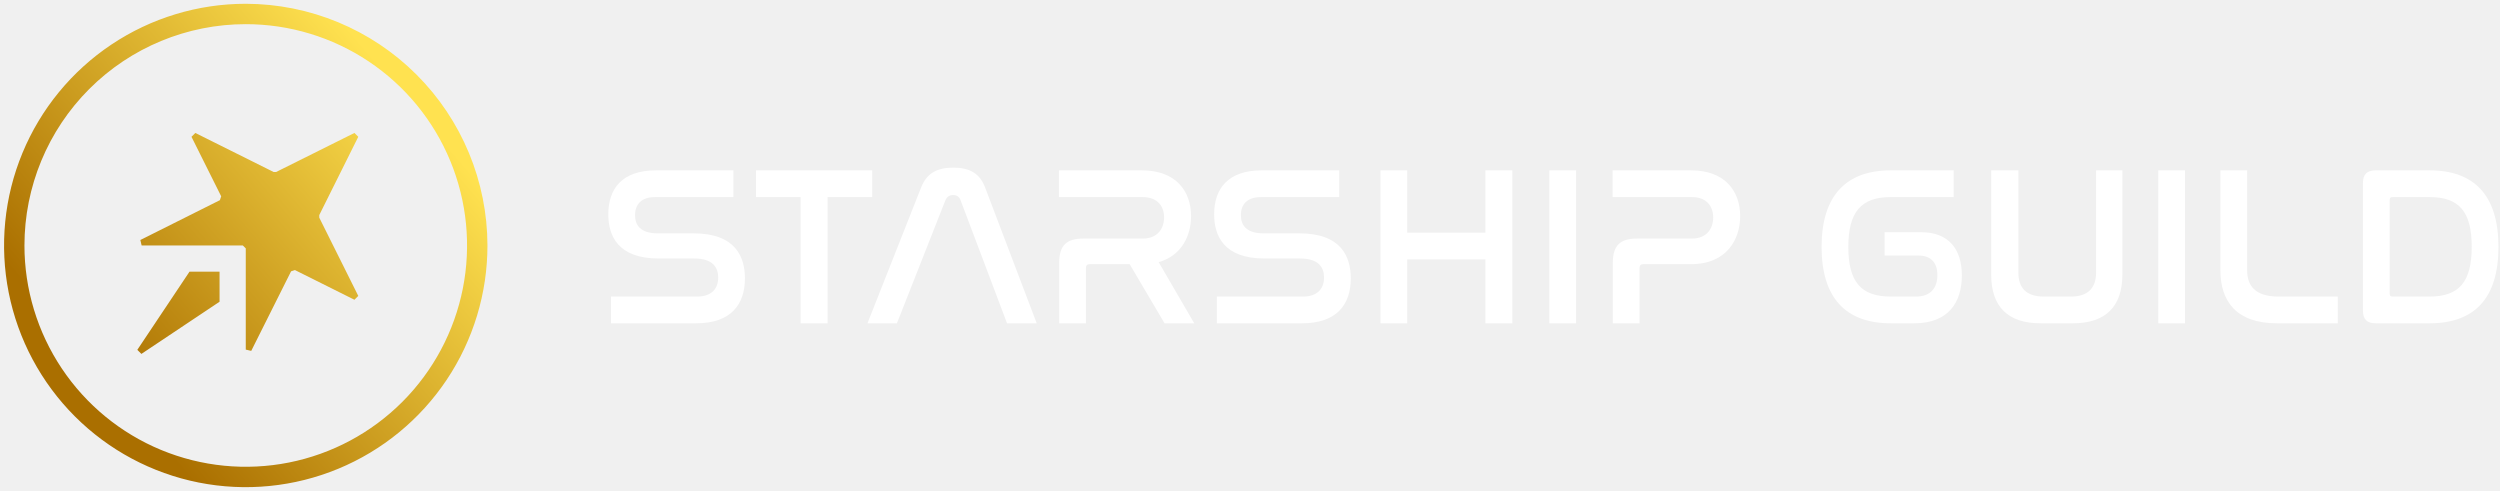
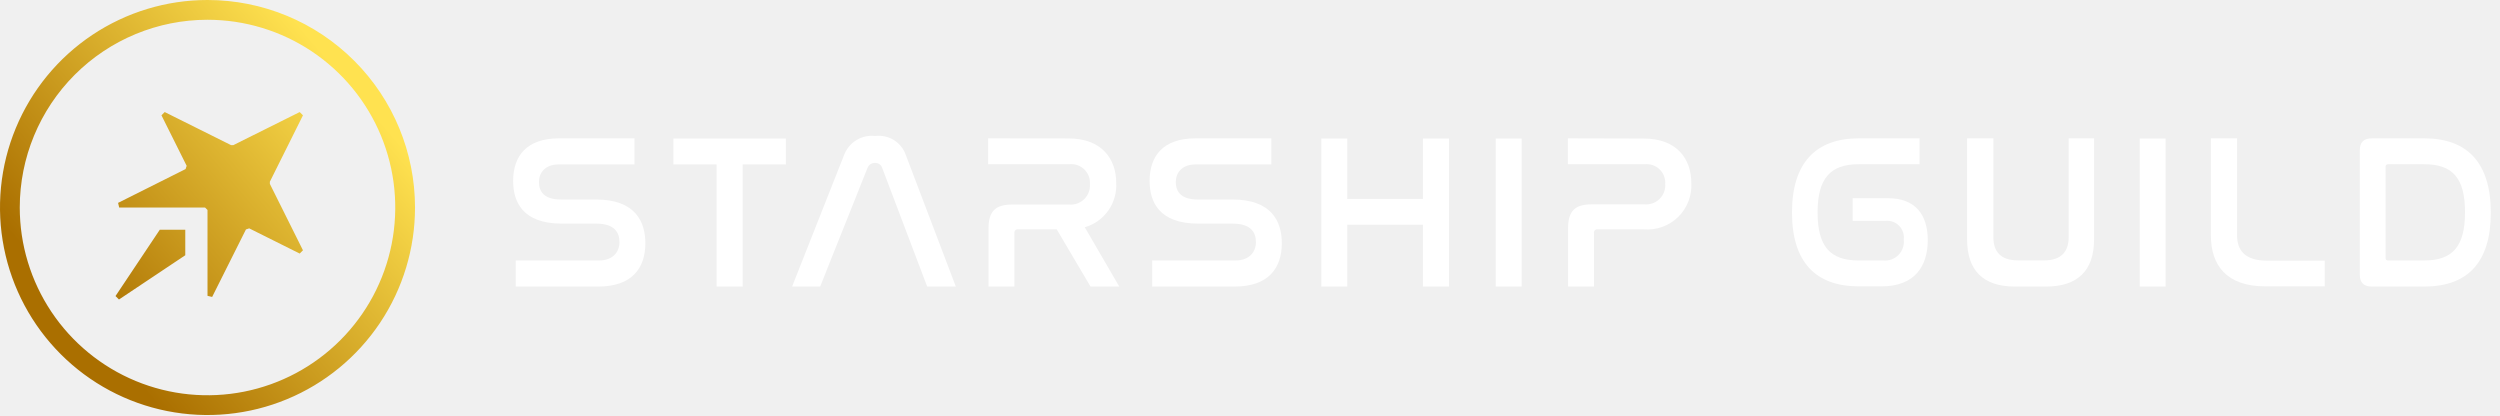
- <svg xmlns="http://www.w3.org/2000/svg" width="331" height="65" viewBox="0 0 331 65" fill="none">
-   <path fill-rule="evenodd" clip-rule="evenodd" d="M48.818 8.137C43.999 4.917 38.334 3.199 32.539 3.199C24.767 3.199 17.314 6.286 11.819 11.781C6.324 17.276 3.237 24.729 3.237 32.5C3.237 38.295 4.956 43.96 8.176 48.779C11.395 53.597 15.971 57.353 21.326 59.571C26.68 61.788 32.571 62.369 38.255 61.238C43.939 60.108 49.16 57.317 53.258 53.219C57.355 49.121 60.146 43.9 61.277 38.216C62.407 32.532 61.827 26.641 59.609 21.287C57.392 15.933 53.636 11.357 48.818 8.137ZM14.76 5.893C20.023 2.377 26.21 0.5 32.539 0.5C41.022 0.512 49.154 3.888 55.153 9.886C61.151 15.885 64.526 24.017 64.539 32.5C64.539 38.829 62.662 45.016 59.146 50.278C55.629 55.541 50.632 59.642 44.784 62.064C38.937 64.486 32.503 65.12 26.296 63.885C20.088 62.65 14.386 59.603 9.911 55.127C5.436 50.652 2.388 44.95 1.153 38.743C-0.081 32.535 0.552 26.101 2.974 20.254C5.396 14.407 9.498 9.409 14.76 5.893ZM25.861 17.603L25.352 18.112L29.285 25.992L29.115 26.501L18.582 31.775L18.752 32.5H32.153L32.539 32.886V46.287L33.264 46.457L38.538 35.924L39.047 35.754L46.927 39.687L47.436 39.178L42.27 28.814V28.475L47.436 18.112L46.927 17.603L36.564 22.769H36.225L25.861 17.603ZM18.181 46.318L18.721 46.858L29.069 39.949V35.97H25.09L18.181 46.318Z" fill="url(#paint0_linear_284_2171)" />
-   <path d="M86.839 22.555C82.339 22.555 80.539 25.015 80.539 28.375C80.539 31.195 81.799 34.225 87.199 34.225H91.909C94.399 34.225 95.089 35.425 95.089 36.745C95.089 38.215 94.219 39.265 92.299 39.265H80.899V42.805H92.179C96.799 42.805 98.629 40.285 98.629 36.865C98.629 33.955 97.339 30.895 91.819 30.895H87.079C84.709 30.895 84.079 29.725 84.079 28.495C84.079 27.085 84.889 26.095 86.719 26.095H97.099V22.555H86.839Z" fill="white" />
-   <path d="M100.093 22.555V26.095H106.003V42.805H109.573V26.095H115.483V22.555H100.093Z" fill="white" />
-   <path d="M125.172 26.515C125.382 26.035 125.712 25.825 126.192 25.825C126.672 25.825 127.002 26.035 127.182 26.515L133.332 42.805H137.262L130.422 24.805C129.702 22.915 128.322 22.195 126.222 22.195C124.092 22.195 122.712 22.915 121.962 24.805L114.852 42.805H118.752L125.172 26.515Z" fill="white" />
-   <path d="M140.207 22.555V26.095H151.307C153.257 26.095 154.127 27.325 154.127 28.765C154.127 30.205 153.317 31.585 151.307 31.585H143.417C141.197 31.585 140.237 32.515 140.237 34.795V42.805H143.777V35.485C143.777 35.125 143.957 34.975 144.287 34.975H149.567L154.187 42.805H158.117L153.407 34.705C156.497 33.835 157.697 31.135 157.697 28.615C157.697 25.375 155.747 22.555 151.187 22.555H140.207Z" fill="white" />
-   <path d="M167.053 22.555C162.553 22.555 160.753 25.015 160.753 28.375C160.753 31.195 162.013 34.225 167.413 34.225H172.123C174.613 34.225 175.303 35.425 175.303 36.745C175.303 38.215 174.433 39.265 172.513 39.265H161.113V42.805H172.393C177.013 42.805 178.843 40.285 178.843 36.865C178.843 33.955 177.553 30.895 172.033 30.895H167.293C164.923 30.895 164.293 29.725 164.293 28.495C164.293 27.085 165.103 26.095 166.933 26.095H177.313V22.555H167.053Z" fill="white" />
-   <path d="M182.777 22.555V42.805H186.317V34.345H196.667V42.805H200.237V22.555H196.667V30.805H186.317V22.555H182.777Z" fill="white" />
-   <path d="M205.131 22.555V42.805H208.671V22.555H205.131Z" fill="white" />
-   <path d="M213.508 22.555V26.095H224.038C225.958 26.095 226.828 27.325 226.828 28.795C226.828 30.205 226.018 31.585 224.008 31.585H216.718C214.498 31.585 213.538 32.515 213.538 34.795V42.805H217.078V35.485C217.078 35.125 217.258 34.975 217.588 34.975H223.888C228.628 34.975 230.398 31.675 230.398 28.615C230.398 25.375 228.448 22.555 223.888 22.555H213.508Z" fill="white" />
-   <path d="M250.328 22.555C244.448 22.555 241.178 25.885 241.178 32.695C241.178 39.475 244.418 42.805 250.328 42.805H253.448C257.978 42.805 259.748 40.015 259.748 36.475C259.748 32.965 257.978 30.745 254.378 30.745H249.518V33.835H254.018C255.668 33.835 256.508 34.795 256.508 36.415C256.508 38.065 255.668 39.265 253.688 39.265H250.328C246.398 39.265 244.718 37.315 244.718 32.695C244.718 28.045 246.428 26.095 250.328 26.095H258.668V22.555H250.328Z" fill="white" />
-   <path d="M263.633 22.555V36.355C263.633 40.615 265.853 42.805 270.173 42.805H274.433C278.753 42.805 281.003 40.615 281.003 36.355V22.555H277.523V36.085C277.523 38.095 276.473 39.265 274.193 39.265H270.593C268.253 39.265 267.233 38.095 267.233 36.085V22.555H263.633Z" fill="white" />
-   <path d="M285.756 22.555V42.805H289.296V22.555H285.756Z" fill="white" />
-   <path d="M293.983 22.555V35.815C293.983 39.865 296.083 42.805 301.453 42.805H309.523V39.265H301.663C298.483 39.265 297.523 37.735 297.523 35.785V22.555H293.983Z" fill="white" />
-   <path d="M314.535 22.555C313.395 22.555 312.855 23.095 312.855 24.205V41.155C312.855 42.265 313.395 42.805 314.535 42.805H321.675C327.615 42.805 330.795 39.505 330.795 32.695C330.795 25.855 327.585 22.555 321.675 22.555H314.535ZM316.395 26.455C316.395 26.185 316.515 26.095 316.785 26.095H321.675C325.605 26.095 327.255 28.045 327.255 32.665C327.255 37.315 325.605 39.265 321.675 39.265H316.785C316.515 39.265 316.395 39.175 316.395 38.905V26.455Z" fill="white" />
+ <svg xmlns="http://www.w3.org/2000/svg" width="253" height="42" viewBox="0 0 253 42" fill="none">
+   <path d="M56.59 14C53.26 14 51.93 15.82 51.93 18.31C51.93 20.39 52.86 22.63 56.85 22.63H60.34C62.18 22.63 62.69 23.52 62.69 24.5C62.69 25.48 62.04 26.36 60.62 26.36H52.19V29H60.54C63.95 29 65.31 27.14 65.31 24.61C65.31 22.45 64.31 20.19 60.31 20.19H56.76C55.01 20.19 54.54 19.33 54.54 18.42C54.54 17.51 55.14 16.64 56.54 16.64H64.21V14H56.59Z" fill="white" />
+   <path d="M68.15 14.02V16.64H72.52V29H75.16V16.64H79.53V14.02H68.15Z" fill="white" />
+   <path d="M87.79 17C87.846 16.845 87.949 16.712 88.086 16.62C88.223 16.528 88.386 16.483 88.55 16.49C88.711 16.481 88.871 16.526 89.004 16.619C89.136 16.711 89.233 16.846 89.28 17L93.83 29H96.73L91.67 15.69C91.453 15.062 91.026 14.527 90.462 14.176C89.898 13.825 89.23 13.678 88.57 13.76C87.905 13.684 87.234 13.833 86.663 14.183C86.092 14.533 85.655 15.063 85.42 15.69L80.16 29H83L87.79 17Z" fill="white" />
+   <path d="M100 14V16.62H108.21C108.484 16.59 108.761 16.621 109.022 16.709C109.283 16.798 109.521 16.943 109.721 17.134C109.92 17.324 110.075 17.556 110.175 17.813C110.275 18.069 110.318 18.345 110.3 18.62C110.321 18.899 110.281 19.18 110.184 19.443C110.086 19.705 109.933 19.944 109.734 20.141C109.535 20.339 109.296 20.491 109.033 20.588C108.77 20.684 108.489 20.723 108.21 20.7H102.4C100.75 20.7 100.04 21.39 100.04 23.08V29H102.66V23.59C102.651 23.538 102.655 23.485 102.671 23.435C102.687 23.385 102.715 23.339 102.752 23.302C102.789 23.265 102.835 23.237 102.885 23.221C102.935 23.205 102.988 23.201 103.04 23.21H106.94L110.36 29H113.27L109.78 23C110.742 22.723 111.581 22.126 112.159 21.308C112.737 20.49 113.02 19.5 112.96 18.5C112.96 16.1 111.51 14.01 108.14 14.01L100 14Z" fill="white" />
+   <path d="M121 14C117.67 14 116.34 15.82 116.34 18.31C116.34 20.39 117.27 22.63 121.26 22.63H124.75C126.59 22.63 127.1 23.52 127.1 24.5C127.1 25.48 126.45 26.36 125.03 26.36H116.6V29H124.95C128.36 29 129.72 27.14 129.72 24.61C129.72 22.45 128.72 20.19 124.72 20.19H121.21C119.46 20.19 118.99 19.33 118.99 18.42C118.99 17.51 119.59 16.64 120.99 16.64H128.66V14H121Z" fill="white" />
+   <path d="M133.72 14.02V29H136.34V22.74H144V29H146.64V14.02H144V20.13H136.34V14.02H133.72Z" fill="white" />
+   <path d="M153.99 14.02H151.37V29H153.99V14.02Z" fill="white" />
+   <path d="M158.67 14V16.62H166.46C166.732 16.593 167.007 16.626 167.265 16.716C167.523 16.806 167.758 16.952 167.954 17.142C168.15 17.332 168.302 17.563 168.4 17.819C168.498 18.074 168.539 18.347 168.52 18.62C168.54 18.897 168.499 19.176 168.401 19.436C168.303 19.696 168.15 19.932 167.953 20.128C167.755 20.323 167.518 20.474 167.257 20.569C166.996 20.665 166.717 20.702 166.44 20.68H161.05C159.4 20.68 158.69 21.37 158.69 23.06V29H161.31V23.59C161.301 23.538 161.305 23.485 161.321 23.435C161.337 23.385 161.365 23.339 161.402 23.302C161.439 23.265 161.485 23.237 161.535 23.221C161.585 23.205 161.638 23.201 161.69 23.21H166.35C166.985 23.263 167.625 23.178 168.225 22.962C168.825 22.746 169.372 22.404 169.828 21.958C170.284 21.512 170.639 20.974 170.869 20.379C171.099 19.784 171.198 19.147 171.16 18.51C171.16 16.11 169.72 14.02 166.35 14.02L158.67 14Z" fill="white" />
+   <path d="M188.12 14C183.77 14 181.35 16.47 181.35 21.5C181.35 26.53 183.75 28.98 188.12 28.98H190.43C193.78 28.98 195.09 26.92 195.09 24.3C195.09 21.68 193.78 20.06 191.09 20.06H187.49V22.35H190.82C191.073 22.325 191.328 22.358 191.567 22.446C191.805 22.533 192.021 22.674 192.198 22.856C192.375 23.039 192.508 23.259 192.588 23.5C192.668 23.742 192.692 23.998 192.66 24.25C192.693 24.532 192.662 24.819 192.569 25.087C192.477 25.356 192.325 25.601 192.125 25.804C191.926 26.006 191.683 26.161 191.416 26.258C191.148 26.354 190.862 26.389 190.58 26.36H188.09C185.19 26.36 183.94 24.92 183.94 21.5C183.94 18.08 185.21 16.62 188.09 16.62H194.26V14H188.12Z" fill="white" />
+   <path d="M199.07 14V24.23C199.07 27.38 200.71 29 203.91 29H207.06C210.26 29 211.92 27.38 211.92 24.23V14H209.35V24C209.35 25.49 208.57 26.35 206.88 26.35H204.22C202.49 26.35 201.73 25.49 201.73 24V14H199.07Z" fill="white" />
+   <path d="M219.16 14.02H216.54V29H219.16V14.02Z" fill="white" />
+   <path d="M223.74 14V23.81C223.74 26.81 225.29 28.98 229.26 28.98H235.26V26.38H229.45C227.1 26.38 226.39 25.25 226.39 23.81V14H223.74Z" fill="white" />
+   <path d="M240.05 14C239.2 14 238.81 14.4 238.81 15.22V27.78C238.81 28.6 239.2 29 240.05 29H245.33C249.72 29 252.07 26.56 252.07 21.52C252.07 16.48 249.7 14 245.33 14H240.05ZM241.42 16.89C241.42 16.69 241.51 16.62 241.71 16.62H245.33C248.24 16.62 249.46 18.06 249.46 21.48C249.46 24.9 248.24 26.36 245.33 26.36H241.71C241.51 26.36 241.42 26.3 241.42 26.1V16.89Z" fill="white" />
+   <path fill-rule="evenodd" clip-rule="evenodd" d="M31.556 5.202C28.431 3.114 24.758 2 21 2C15.961 2 11.128 4.002 7.565 7.565C4.002 11.128 2 15.961 2 21C2 24.758 3.114 28.431 5.202 31.556C7.29 34.68 10.257 37.116 13.729 38.554C17.201 39.992 21.021 40.368 24.707 39.635C28.392 38.902 31.778 37.092 34.435 34.435C37.092 31.778 38.902 28.392 39.635 24.707C40.368 21.021 39.992 17.201 38.554 13.729C37.116 10.257 34.68 7.29 31.556 5.202ZM9.333 3.539C12.787 1.232 16.847 0 21 0C26.57 0 31.911 2.212 35.849 6.151C39.788 10.089 42 15.431 42 21C42 25.153 40.768 29.213 38.461 32.667C36.153 36.12 32.874 38.812 29.036 40.401C25.199 41.991 20.977 42.407 16.903 41.596C12.829 40.786 9.088 38.786 6.151 35.849C3.214 32.912 1.214 29.171 0.404 25.097C-0.407 21.023 0.009 16.801 1.599 12.964C3.188 9.126 5.88 5.847 9.333 3.539ZM16.67 11.34L16.34 11.67L18.89 16.78L18.78 17.11L11.95 20.53L12.06 21H20.75L21 21.25V29.94L21.47 30.05L24.89 23.22L25.22 23.11L30.33 25.66L30.66 25.33L27.31 18.61V18.39L30.66 11.67L30.33 11.34L23.61 14.69H23.39L16.67 11.34ZM11.69 29.96L12.04 30.31L18.75 25.83V23.25H16.17L11.69 29.96Z" fill="url(#paint0_linear_298_2283)" />
  <defs>
-     <linearGradient id="paint0_linear_284_2171" x1="13.261" y1="49.464" x2="54.9" y2="13.994" gradientUnits="userSpaceOnUse">
+     <linearGradient id="paint0_linear_298_2283" x1="8.349" y1="32.133" x2="35.675" y2="8.855" gradientUnits="userSpaceOnUse">
      <stop stop-color="#AA6F00" />
      <stop offset="1" stop-color="#FFE250" />
    </linearGradient>
  </defs>
</svg>
